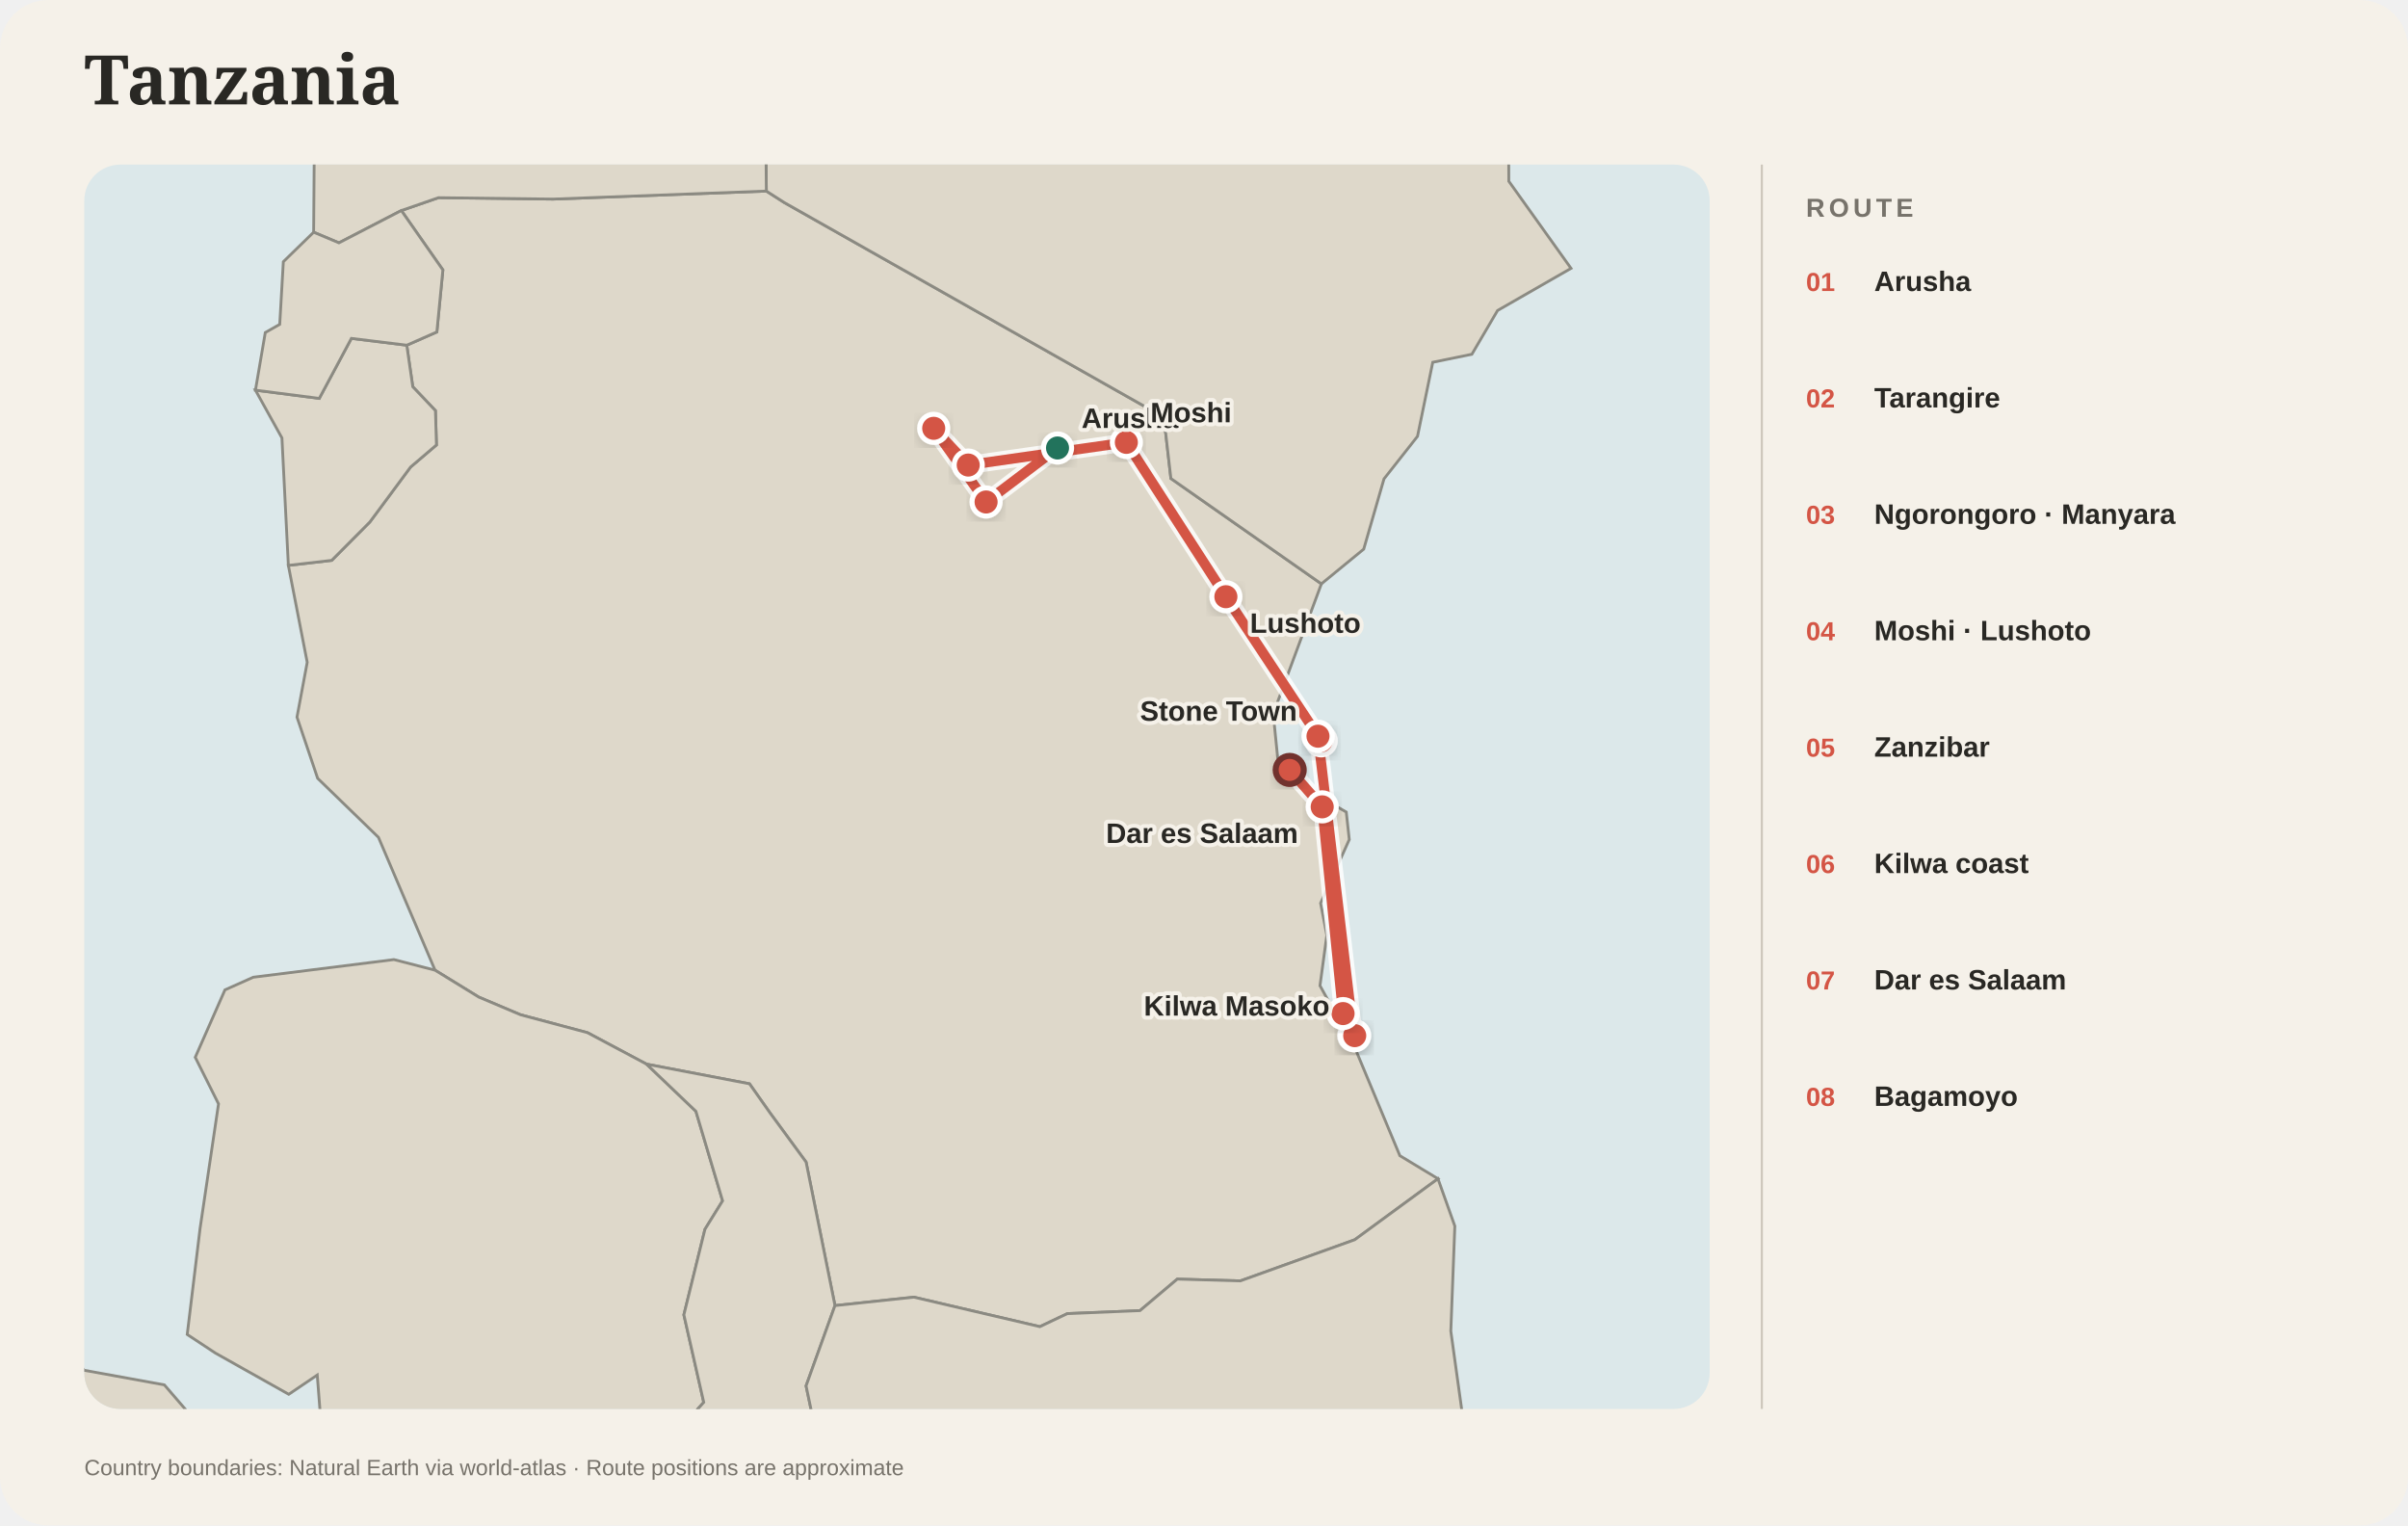
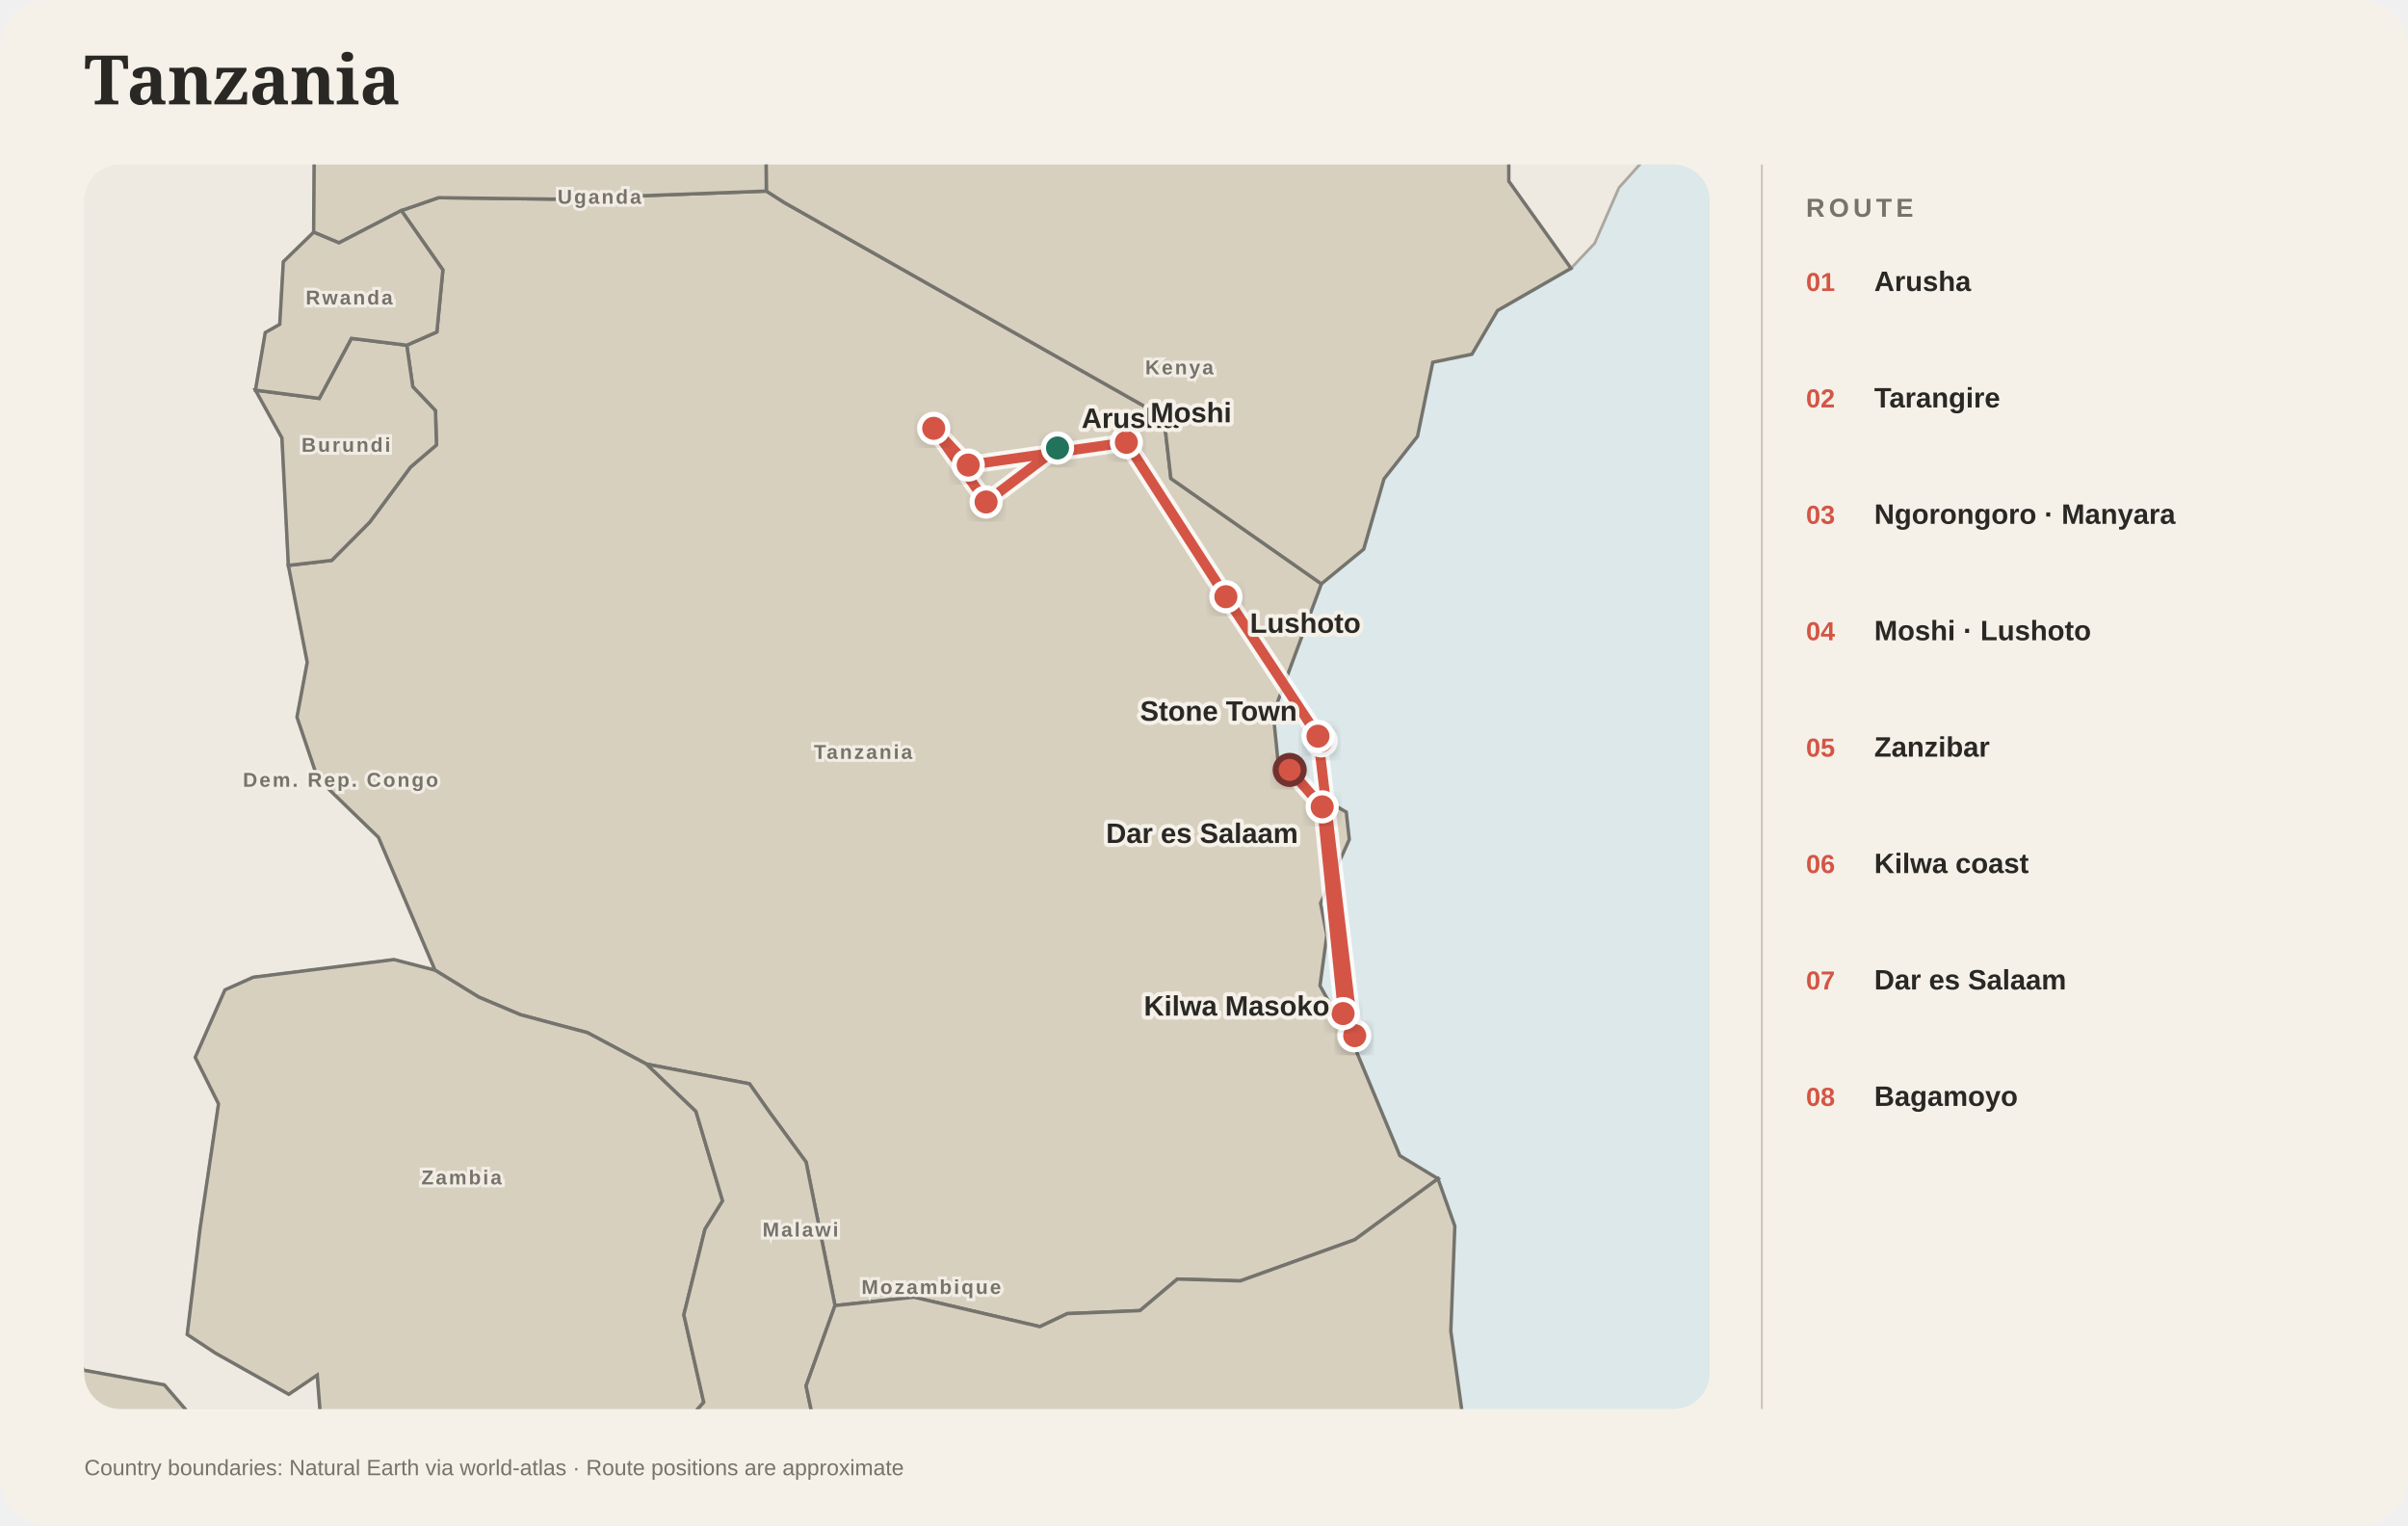
<svg xmlns="http://www.w3.org/2000/svg" viewBox="0 0 1200 760" role="img" aria-labelledby="title desc">
  <defs>
    <filter id="shadow" x="-20%" y="-20%" width="140%" height="140%">
      <feDropShadow dx="0" dy="2" stdDeviation="3" flood-opacity="0.16" />
    </filter>
    <clipPath id="map-clip">
      <rect x="42" y="82" width="810" height="620" rx="18" />
    </clipPath>
  </defs>
  <style>
-     .background{fill:#f5f1e9}.map-frame{fill:#dce8ea}.country{fill:#ded8ca;stroke:#8b8a82;stroke-width:1.4;vector-effect:non-scaling-stroke}.country-label{font:700 11px Arial,sans-serif;fill:#77736b;letter-spacing:1.2px;text-anchor:middle;paint-order:stroke;stroke:#ded8ca;stroke-width:3px}.route-halo{fill:none;stroke:#fff;stroke-width:9;stroke-linecap:round;stroke-linejoin:round;opacity:.82}.route{fill:none;stroke:#d45545;stroke-width:5;stroke-linecap:round;stroke-linejoin:round}.stop circle{fill:#d45545;stroke:#fff;stroke-width:2.5;filter:url(#shadow);transition:stroke-width .15s ease}.stop.start circle{fill:#24735c}.stop.end circle{stroke:#71312d;stroke-width:3}.stop text{font:700 10px Arial,sans-serif;fill:#fff;text-anchor:middle}.place-label{font:600 14px Arial,sans-serif;fill:#292824;paint-order:stroke;stroke:#f5f1e9;stroke-width:4;stroke-linejoin:round}.title{font:700 34px Georgia,serif;fill:#292824}.route-title{font:700 13px Arial,sans-serif;fill:#77736b;letter-spacing:2px}.summary-number{font:700 13px Arial,sans-serif;fill:#d45545}.summary-text{font:600 14px Arial,sans-serif;fill:#292824}.attribution{font:11px Arial,sans-serif;fill:#77736b}.divider{stroke:#cbc5b9;stroke-width:1}.stop-link{cursor:pointer;outline:none}.summary-text,.place-label{transition:fill .15s ease}.summary-stop:hover .summary-text,.summary-stop:focus-visible .summary-text,.summary-stop.is-linked-hover .summary-text,.place-label:hover,.place-label:focus-visible,.place-label.is-linked-hover{fill:#a83d35;text-decoration:underline}.stop:hover circle,.stop:focus-visible circle,.stop.is-linked-hover circle{stroke:#292824;stroke-width:4}.lightbox-map .divider,.lightbox-map .route-title,.lightbox-map .summary-stop{display:none}
+     .background{fill:#f5f1e9}.map-frame{fill:#dce8ea}.country{stroke:#8b8a82;stroke-width:1.4;vector-effect:non-scaling-stroke}.context-country{fill:#eeeae1;stroke:#aaa79f}.route-country{fill:#d8d0bf;stroke:#74736d;stroke-width:1.7}.country-label{font:700 10px Arial,sans-serif;fill:#77736b;letter-spacing:1px;text-anchor:middle;paint-order:stroke;stroke:#f1ede5;stroke-width:3px}.route-halo{fill:none;stroke:#fff;stroke-width:9;stroke-linecap:round;stroke-linejoin:round;opacity:.82}.route{fill:none;stroke:#d45545;stroke-width:5;stroke-linecap:round;stroke-linejoin:round}.stop circle{fill:#d45545;stroke:#fff;stroke-width:2.5;filter:url(#shadow);transition:stroke-width .15s ease}.stop.start circle{fill:#24735c}.stop.end circle{stroke:#71312d;stroke-width:3}.stop text{font:700 10px Arial,sans-serif;fill:#fff;text-anchor:middle}.place-label{font:600 14px Arial,sans-serif;fill:#292824;paint-order:stroke;stroke:#f5f1e9;stroke-width:4;stroke-linejoin:round}.title{font:700 34px Georgia,serif;fill:#292824}.route-title{font:700 13px Arial,sans-serif;fill:#77736b;letter-spacing:2px}.summary-number{font:700 13px Arial,sans-serif;fill:#d45545}.summary-text{font:600 14px Arial,sans-serif;fill:#292824}.attribution{font:11px Arial,sans-serif;fill:#77736b}.divider{stroke:#cbc5b9;stroke-width:1}.stop-link{cursor:pointer;outline:none}.summary-text,.place-label{transition:fill .15s ease}.summary-stop:hover .summary-text,.summary-stop:focus-visible .summary-text,.summary-stop.is-linked-hover .summary-text,.place-label:hover,.place-label:focus-visible,.place-label.is-linked-hover{fill:#a83d35;text-decoration:underline}.stop:hover circle,.stop:focus-visible circle,.stop.is-linked-hover circle{stroke:#292824;stroke-width:4}.lightbox-map .divider,.lightbox-map .route-title,.lightbox-map .summary-stop{display:none}
  </style>
  <rect class="background" width="1200" height="760" rx="24" />
  <text class="title" x="42" y="52">Tanzania</text>
  <rect class="map-frame" x="42" y="82" width="810" height="620" rx="18" />
  <g clip-path="url(#map-clip)">
-     <path class="country" d="M381.9,95.2 L390.8,100.9 L580.0,207.9 L583.5,238.4 L658.5,290.9 L634.5,355.6 L637.5,385.4 L670.9,404.6 L672.4,418.3 L658.1,450.0 L661.2,466.0 L657.8,491.1 L676.0,524.0 L697.6,575.8 L716.6,587.3 L675.1,617.7 L618.1,638.2 L586.7,637.3 L568.1,653.0 L531.9,654.5 L518.2,661.0 L455.4,646.3 L416.1,650.5 L401.7,579.0 L383.8,554.6 L373.5,540.0 L322.2,530.2 L292.7,514.5 L259.4,505.6 L238.6,496.8 L216.8,483.4 L188.6,417.2 L158.3,387.8 L148.0,357.3 L153.1,330.0 L143.7,281.7 L165.3,279.2 L184.3,260.1 L204.6,232.7 L217.5,221.7 L217.0,204.6 L205.7,192.7 L202.7,172.0 L217.7,165.4 L220.7,134.5 L200.0,104.9 L218.5,98.5 L275.6,99.2 L381.9,95.2 Z" />
-     <path class="country" d="M658.5,290.9 L583.5,238.4 L580.0,207.9 L390.8,100.9 L381.9,95.2 L381.4,39.4 L396.4,18.2 L422.1,-16.6 L441.1,-54.9 L418.0,-115.2 L412.0,-141.6 L387.2,-178.1 L419.3,-209.4 L454.6,-244.1 L481.9,-235.3 L481.9,-205.8 L499.7,-188.5 L536.0,-188.5 L602.2,-143.9 L618.5,-143.3 L630.7,-144.8 L642.4,-138.7 L677.1,-134.5 L692.5,-156.5 L740.3,-178.5 L761.3,-160.7 L797.0,-160.7 L751.3,-101.1 L751.9,90.3 L782.9,133.7 L746.3,154.7 L733.5,176.5 L714.0,180.5 L706.4,217.4 L689.7,238.6 L679.6,273.6 L658.5,290.9 Z" />
-     <path class="country" d="M216.8,483.4 L238.6,496.8 L259.4,505.6 L292.7,514.5 L322.2,530.2 L346.8,553.7 L360.1,598.3 L351.3,612.5 L340.8,655.1 L350.7,698.7 L334.4,716.9 L318.4,765.7 L346.0,779.3 L187.6,822.6 L192.5,860.1 L153.1,867.3 L123.2,888.2 L117.0,906.4 L98.2,910.5 L52.9,953.7 L24.0,987.8 L6.3,988.9 L-10.6,982.9 L-69.0,977.1 L-78.4,973.2 L-78.8,968.8 L-99.3,957.0 L-133.1,954.0 L-175.9,965.9 L-210.0,933.1 L-245.3,890.1 L-242.8,722.9 L-134.0,723.6 L-138.6,705.5 L-130.8,685.8 L-140.1,661.1 L-134.0,635.7 L-139.5,619.3 L-121.5,620.7 L-118.6,637.0 L-94.0,635.7 L-61.0,640.6 L-43.5,664.4 L-1.8,671.8 L30.2,655.2 L41.8,682.7 L81.9,690.0 L101.2,712.4 L122.6,741.3 L162.5,741.8 L158.1,685.1 L143.9,694.7 L107.4,674.2 L93.3,664.9 L99.7,612.1 L108.9,550.0 L97.3,526.8 L112.1,493.2 L126.2,486.9 L196.3,478.1 L216.8,483.4 Z" />
-     <path class="country" d="M322.2,530.2 L373.5,540.0 L383.8,554.6 L401.7,579.0 L416.1,650.5 L401.7,690.5 L416.1,758.8 L434.4,758.0 L453.1,775.0 L474.9,812.9 L479.5,880.5 L456.9,891.5 L440.9,928.0 L406.9,895.5 L403.0,858.5 L414.1,834.1 L411.1,813.0 L390.4,799.8 L375.9,804.6 L346.0,779.3 L318.4,765.7 L334.4,716.9 L350.7,698.7 L340.8,655.1 L351.3,612.5 L360.1,598.3 L346.8,553.7 L322.2,530.2 Z" />
-     <path class="country" d="M416.1,650.5 L455.4,646.3 L518.2,661.0 L531.9,654.5 L568.1,653.0 L586.7,637.3 L618.1,638.2 L675.1,617.7 L716.6,587.3 L725.0,610.9 L723.0,663.2 L729.4,709.3 L731.4,791.4 L740.6,817.2 L725.0,854.7 L704.7,891.2 L671.5,923.7 L623.8,943.7 L564.9,969.3 L506.1,1025.7 L486.0,1035.3 L449.6,1072.6 L428.0,1084.7 L423.6,1122.1 L448.4,1162.0 L458.6,1192.8 L459.3,1208.5 L468.6,1205.9 L467.1,1257.4 L458.6,1281.9 L470.8,1290.8 L463.1,1312.6 L441.3,1331.4 L398.3,1349.1 L335.5,1377.6 L312.6,1397.0 L317.1,1419.1 L330.4,1422.6 L325.9,1450.3 L286.3,1449.9 L281.8,1426.6 L274.1,1403.1 L269.8,1384.2 L279.0,1325.6 L265.4,1288.4 L240.4,1214.4 L295.3,1154.7 L309.2,1116.8 L317.1,1112.1 L322.9,1081.1 L314.5,1065.6 L316.7,1026.3 L326.9,989.9 L326.9,923.4 L299.6,906.5 L274.8,902.7 L263.6,889.7 L239.5,878.6 L195.9,879.6 L192.5,860.1 L187.6,822.6 L346.0,779.3 L375.9,804.6 L390.4,799.8 L411.1,813.0 L414.1,834.1 L403.0,858.5 L406.9,895.5 L440.9,928.0 L456.9,891.5 L479.5,880.5 L474.9,812.9 L453.1,775.0 L434.4,758.0 L416.1,758.8 L401.7,690.5 L416.1,650.5 Z" />
-     <path class="country" d="M202.7,172.0 L205.7,192.7 L217.0,204.6 L217.5,221.7 L204.6,232.7 L184.3,260.1 L165.3,279.2 L143.7,281.7 L140.5,218.2 L127.3,194.4 L159.1,198.5 L175.1,168.6 L202.7,172.0 Z" />
-     <path class="country" d="M381.9,95.2 L275.6,99.2 L218.5,98.5 L200.0,104.9 L168.9,121.0 L156.3,115.7 L156.6,76.0 L168.9,56.0 L171.7,13.8 L182.8,-10.6 L202.7,-38.0 L222.8,-51.9 L239.5,-70.6 L218.6,-77.7 L221.7,-139.2 L243.3,-153.5 L276.3,-141.7 L318.4,-154.0 L355.1,-153.9 L387.2,-178.1 L412.0,-141.6 L418.0,-115.2 L441.1,-54.9 L422.1,-16.6 L396.4,18.2 L381.4,39.4 L381.9,95.2 Z" />
-     <path class="country" d="M200.0,104.9 L220.7,134.5 L217.7,165.4 L202.7,172.0 L175.1,168.6 L159.1,198.5 L127.3,194.4 L132.2,165.7 L139.4,161.6 L141.2,130.4 L156.3,115.7 L168.9,121.0 L200.0,104.9 Z" />
+     <path class="country context-country" d="M143.7,281.7 L153.1,330.0 L148.0,357.3 L158.3,387.8 L188.6,417.2 L216.8,483.4 L196.3,478.1 L126.2,486.9 L112.1,493.2 L97.3,526.8 L108.9,550.0 L99.7,612.1 L93.3,664.9 L107.4,674.2 L143.9,694.7 L158.1,685.1 L162.5,741.8 L122.6,741.3 L101.2,712.4 L81.9,690.0 L41.8,682.7 L30.2,655.2 L-1.8,671.8 L-43.5,664.4 L-61.0,640.6 L-94.0,635.7 L-118.6,637.0 L-121.5,620.7 L-139.5,619.3 L-163.4,616.2 L-195.7,624.1 L-218.4,622.8 L-231.2,627.6 L-228.4,565.1 L-245.8,545.6 L-249.8,513.3 L-242.1,481.7 L-252.6,461.4 L-253.5,428.3 L-316.9,428.7 L-312.4,409.8 L-339.0,410.0 L-341.9,419.1 L-374.2,421.2 L-387.1,451.8 L-395.0,464.9 L-424.0,457.6 L-441.1,464.9 L-475.6,469.1 L-495.6,441.6 L-507.6,424.7 L-522.6,393.2 L-535.4,354.0 L-689.5,353.3 L-707.9,359.7 L-722.9,358.7 L-744.5,365.7 L-751.9,349.4 L-738.5,343.9 L-736.8,321.0 L-728.4,307.4 L-709.4,296.4 L-695.7,301.8 L-677.8,281.7 L-649.3,282.2 L-646.1,297.0 L-626.5,306.4 L-595.7,273.5 L-565.5,247.8 L-552.1,231.0 L-554.0,187.7 L-531.3,136.7 L-507.4,109.7 L-473.0,84.3 L-467.0,67.5 L-465.7,48.3 L-457.2,30.1 L-459.9,0.3 L-453.5,-46.3 L-443.1,-79.0 L-427.5,-107.1 L-424.5,-138.9 L-419.8,-175.5 L-399.5,-202.2 L-371.6,-219.1 L-328.5,-201.3 L-295.3,-181.9 L-257.1,-176.7 L-218.2,-166.5 L-202.6,-198.2 L-195.5,-202.3 L-171.6,-197.0 L-113.6,-223.2 L-92.9,-212.1 L-76.0,-213.7 L-68.3,-226.4 L-48.7,-230.9 L-9.5,-225.4 L24.0,-224.2 L41.1,-229.8 L72.8,-186.4 L96.1,-180.1 L110.2,-188.9 L134.3,-185.4 L163.4,-196.5 L175.8,-174.1 L221.7,-139.2 L218.6,-77.7 L239.5,-70.6 L222.8,-51.9 L202.7,-38.0 L182.8,-10.6 L171.7,13.8 L168.9,56.0 L156.6,76.0 L156.3,115.7 L141.2,130.4 L139.4,161.6 L132.2,165.7 L127.3,194.4 L140.5,218.2 L143.7,281.7 Z" />
+     <path class="country context-country" d="M782.9,133.7 L751.9,90.3 L751.3,-101.1 L797.0,-160.7 L811.3,-177.2 L844.7,-178.2 L891.1,-215.3 L959.2,-217.6 L1106.7,-375.3 L1143.1,-419.1 L1166.6,-451.4 L1166.6,-478.8 L1166.6,-531.8 L1166.8,-553.5 L1167.2,-554.3 L1183.9,-555.4 L1207.9,-563.2 L1235.6,-568.4 L1260.4,-586.4 L1280.1,-586.6 L1281.2,-572.1 L1276.5,-541.5 L1276.7,-513.9 L1265.6,-494.9 L1251.0,-438.1 L1225.8,-379.5 L1193.5,-312.3 L1148.8,-235.3 L1104.2,-176.5 L1042.8,-104.8 L990.5,-62.2 L912.6,-10.1 L863.9,29.9 L806.8,93.5 L794.7,121.2 L782.9,133.7 Z" />
+     <path class="country route-country" d="M381.9,95.2 L390.8,100.9 L580.0,207.9 L583.5,238.4 L658.5,290.9 L634.5,355.6 L637.5,385.4 L670.9,404.6 L672.4,418.3 L658.1,450.0 L661.2,466.0 L657.8,491.1 L676.0,524.0 L697.6,575.8 L716.6,587.3 L675.1,617.7 L618.1,638.2 L586.7,637.3 L568.1,653.0 L531.9,654.5 L518.2,661.0 L455.4,646.3 L416.1,650.5 L401.7,579.0 L383.8,554.6 L373.5,540.0 L322.2,530.2 L292.7,514.5 L259.4,505.6 L238.6,496.8 L216.8,483.4 L188.6,417.2 L158.3,387.8 L148.0,357.3 L153.1,330.0 L143.7,281.7 L165.3,279.2 L184.3,260.1 L204.6,232.7 L217.5,221.7 L217.0,204.6 L205.7,192.7 L202.7,172.0 L217.7,165.4 L220.7,134.5 L200.0,104.9 L218.5,98.5 L275.6,99.2 L381.9,95.2 Z" />
+     <path class="country route-country" d="M658.5,290.9 L583.5,238.4 L580.0,207.9 L390.8,100.9 L381.9,95.2 L381.4,39.4 L396.4,18.2 L422.1,-16.6 L441.1,-54.9 L418.0,-115.2 L412.0,-141.6 L387.2,-178.1 L419.3,-209.4 L454.6,-244.1 L481.9,-235.3 L481.9,-205.8 L499.7,-188.5 L536.0,-188.5 L602.2,-143.9 L618.5,-143.3 L630.7,-144.8 L642.4,-138.7 L677.1,-134.5 L692.5,-156.5 L740.3,-178.5 L761.3,-160.7 L797.0,-160.7 L751.3,-101.1 L751.9,90.3 L782.9,133.7 L746.3,154.7 L733.5,176.5 L714.0,180.5 L706.4,217.4 L689.7,238.6 L679.6,273.6 L658.5,290.9 Z" />
+     <path class="country route-country" d="M216.8,483.4 L238.6,496.8 L259.4,505.6 L292.7,514.5 L322.2,530.2 L346.8,553.7 L360.1,598.3 L351.3,612.5 L340.8,655.1 L350.7,698.7 L334.4,716.9 L318.4,765.7 L346.0,779.3 L187.6,822.6 L192.5,860.1 L153.1,867.3 L123.2,888.2 L117.0,906.4 L98.2,910.5 L52.9,953.7 L24.0,987.8 L6.3,988.9 L-10.6,982.9 L-69.0,977.1 L-78.4,973.2 L-78.8,968.8 L-99.3,957.0 L-133.1,954.0 L-175.9,965.9 L-210.0,933.1 L-245.3,890.1 L-242.8,722.9 L-134.0,723.6 L-138.6,705.5 L-130.8,685.8 L-140.1,661.1 L-134.0,635.7 L-139.5,619.3 L-121.5,620.7 L-118.6,637.0 L-94.0,635.7 L-61.0,640.6 L-43.5,664.4 L-1.8,671.8 L30.2,655.2 L41.8,682.7 L81.9,690.0 L101.2,712.4 L122.6,741.3 L162.5,741.8 L158.1,685.1 L143.9,694.7 L107.4,674.2 L93.3,664.9 L99.7,612.1 L108.9,550.0 L97.3,526.8 L112.1,493.2 L126.2,486.9 L196.3,478.1 L216.8,483.4 Z" />
+     <path class="country route-country" d="M322.2,530.2 L373.5,540.0 L383.8,554.6 L401.7,579.0 L416.1,650.5 L401.7,690.5 L416.1,758.8 L434.4,758.0 L453.1,775.0 L474.9,812.9 L479.5,880.5 L456.9,891.5 L440.9,928.0 L406.9,895.5 L403.0,858.5 L414.1,834.1 L411.1,813.0 L390.4,799.8 L375.9,804.6 L346.0,779.3 L318.4,765.7 L334.4,716.9 L350.7,698.7 L340.8,655.1 L351.3,612.5 L360.1,598.3 L346.8,553.7 L322.2,530.2 Z" />
+     <path class="country route-country" d="M416.1,650.5 L455.4,646.3 L518.2,661.0 L531.9,654.5 L568.1,653.0 L586.7,637.3 L618.1,638.2 L675.1,617.7 L716.6,587.3 L725.0,610.9 L723.0,663.2 L729.4,709.3 L731.4,791.4 L740.6,817.2 L725.0,854.7 L704.7,891.2 L671.5,923.7 L623.8,943.7 L564.9,969.3 L506.1,1025.7 L486.0,1035.3 L449.6,1072.6 L428.0,1084.7 L423.6,1122.1 L448.4,1162.0 L458.6,1192.8 L459.3,1208.5 L468.6,1205.9 L467.1,1257.4 L458.6,1281.9 L470.8,1290.8 L463.1,1312.6 L441.3,1331.4 L398.3,1349.1 L335.5,1377.6 L312.6,1397.0 L317.1,1419.1 L330.4,1422.6 L325.9,1450.3 L286.3,1449.9 L281.8,1426.6 L274.1,1403.1 L269.8,1384.2 L279.0,1325.6 L265.4,1288.4 L240.4,1214.4 L295.3,1154.7 L309.2,1116.8 L317.1,1112.1 L322.9,1081.1 L314.5,1065.6 L316.7,1026.3 L326.9,989.9 L326.9,923.4 L299.6,906.5 L274.8,902.7 L263.6,889.7 L239.5,878.6 L195.9,879.6 L192.5,860.1 L187.6,822.6 L346.0,779.3 L375.9,804.6 L390.4,799.8 L411.1,813.0 L414.1,834.1 L403.0,858.5 L406.9,895.5 L440.9,928.0 L456.9,891.5 L479.5,880.5 L474.9,812.9 L453.1,775.0 L434.4,758.0 L416.1,758.8 L401.7,690.5 L416.1,650.5 Z" />
+     <path class="country route-country" d="M202.7,172.0 L205.7,192.7 L217.0,204.6 L217.5,221.7 L204.6,232.7 L184.3,260.1 L165.3,279.2 L143.7,281.7 L140.5,218.2 L127.3,194.4 L159.1,198.5 L175.1,168.6 L202.7,172.0 Z" />
+     <path class="country route-country" d="M381.9,95.2 L275.6,99.2 L218.5,98.5 L200.0,104.9 L168.9,121.0 L156.3,115.7 L156.6,76.0 L168.9,56.0 L171.7,13.8 L182.8,-10.6 L202.7,-38.0 L222.8,-51.9 L239.5,-70.6 L218.6,-77.7 L221.7,-139.2 L243.3,-153.5 L276.3,-141.7 L318.4,-154.0 L355.1,-153.9 L387.2,-178.1 L412.0,-141.6 L418.0,-115.2 L441.1,-54.9 L422.1,-16.6 L396.4,18.2 L381.4,39.4 L381.9,95.2 Z" />
+     <path class="country route-country" d="M200.0,104.9 L220.7,134.5 L217.7,165.4 L202.7,172.0 L175.1,168.6 L159.1,198.5 L127.3,194.4 L132.2,165.7 L139.4,161.6 L141.2,130.4 L156.3,115.7 L168.9,121.0 L200.0,104.9 Z" />
+     <text class="country-label" x="169.7" y="392.0">Dem. Rep. Congo</text>
+     <text class="country-label" x="430.1" y="378.1">Tanzania</text>
+     <text class="country-label" x="587.7" y="186.5">Kenya</text>
+     <text class="country-label" x="230.0" y="590.1">Zambia</text>
+     <text class="country-label" x="398.9" y="616.1">Malawi</text>
+     <text class="country-label" x="464.1" y="644.7">Mozambique</text>
+     <text class="country-label" x="172.4" y="225.1">Burundi</text>
+     <text class="country-label" x="298.7" y="101.5">Uganda</text>
+     <text class="country-label" x="174.0" y="151.7">Rwanda</text>
    <path class="route-halo" d="M527.0,223.2 L491.4,250.1 L465.3,213.4 L482.5,231.7 L561.3,220.4 L610.9,297.3 L658.4,369.1 L656.8,366.8 L674.6,516.0 L675.1,516.0 L669.3,505.0 L658.9,402.0 L642.7,383.6" />
    <path class="route" d="M527.0,223.2 L491.4,250.1 L465.3,213.4 L482.5,231.7 L561.3,220.4 L610.9,297.3 L658.4,369.1 L656.8,366.8 L674.6,516.0 L675.1,516.0 L669.3,505.0 L658.9,402.0 L642.7,383.6" />
    <g class="stop stop-link start" data-section="0" data-stop-name="Arusha" transform="translate(527.0 223.2)">
      <circle r="7" />
    </g>
    <g class="stop stop-link" data-section="1" data-stop-name="Tarangire" transform="translate(491.4 250.1)">
      <circle r="7" />
    </g>
    <g class="stop stop-link" data-section="2" data-stop-name="Ngorongoro" transform="translate(465.3 213.4)">
      <circle r="7" />
    </g>
    <g class="stop stop-link" data-section="3" data-stop-name="Lake Manyara" transform="translate(482.5 231.7)">
      <circle r="7" />
    </g>
    <g class="stop stop-link" data-section="4" data-stop-name="Moshi" transform="translate(561.3 220.4)">
      <circle r="7" />
    </g>
    <g class="stop stop-link" data-section="6" data-stop-name="Lushoto" transform="translate(610.9 297.3)">
      <circle r="7" />
    </g>
    <g class="stop stop-link" data-section="8" data-stop-name="Stone Town" transform="translate(658.4 369.1)">
      <circle r="7" />
    </g>
    <g class="stop stop-link" data-section="10" data-stop-name="Prison Island" transform="translate(656.8 366.8)">
      <circle r="7" />
    </g>
    <g class="stop stop-link" data-section="12" data-stop-name="Kilwa Masoko" transform="translate(674.6 516.0)">
      <circle r="7" />
    </g>
    <g class="stop stop-link" data-section="13" data-stop-name="Kilwa Kisiwani" transform="translate(675.1 516.0)">
      <circle r="7" />
    </g>
    <g class="stop stop-link" data-section="14" data-stop-name="Kilwa Kivinje" transform="translate(669.3 505.0)">
      <circle r="7" />
    </g>
    <g class="stop stop-link" data-section="15" data-stop-name="Dar es Salaam" transform="translate(658.9 402.0)">
      <circle r="7" />
    </g>
    <g class="stop stop-link end" data-section="16" data-stop-name="Bagamoyo" transform="translate(642.7 383.6)">
      <circle r="7" />
    </g>
    <text class="place-label stop-link" data-section="0" data-stop-name="Arusha" x="539.0" y="213.2" text-anchor="start">Arusha</text>
    <text class="place-label stop-link" data-section="4" data-stop-name="Moshi" x="573.3" y="210.4" text-anchor="start">Moshi</text>
    <text class="place-label stop-link" data-section="6" data-stop-name="Lushoto" x="622.9" y="315.3" text-anchor="start">Lushoto</text>
    <text class="place-label stop-link" data-section="8" data-stop-name="Stone Town" x="646.4" y="359.1" text-anchor="end">Stone Town</text>
    <text class="place-label stop-link" data-section="12" data-stop-name="Kilwa Masoko" x="662.6" y="506.0" text-anchor="end">Kilwa Masoko</text>
    <text class="place-label stop-link" data-section="15" data-stop-name="Dar es Salaam" x="646.9" y="420.0" text-anchor="end">Dar es Salaam</text>
  </g>
  <line class="divider" x1="878" y1="82" x2="878" y2="702" />
  <text class="route-title" x="900" y="108">ROUTE</text>
  <g class="summary-stop stop-link" data-section="0" data-stop-name="Arusha" transform="translate(900 145.0)">
    <text class="summary-number" x="0" y="0">01</text>
    <text class="summary-text" x="34" y="0">
      <tspan x="34" dy="0">Arusha</tspan>
    </text>
  </g>
  <g class="summary-stop stop-link" data-section="1" data-stop-name="Tarangire" transform="translate(900 203.0)">
    <text class="summary-number" x="0" y="0">02</text>
    <text class="summary-text" x="34" y="0">
      <tspan x="34" dy="0">Tarangire</tspan>
    </text>
  </g>
  <g class="summary-stop stop-link" data-section="2" data-stop-name="Ngorongoro · Manyara" transform="translate(900 261.0)">
    <text class="summary-number" x="0" y="0">03</text>
    <text class="summary-text" x="34" y="0">
      <tspan x="34" dy="0">Ngorongoro · Manyara</tspan>
    </text>
  </g>
  <g class="summary-stop stop-link" data-section="4" data-stop-name="Moshi · Lushoto" transform="translate(900 319.0)">
    <text class="summary-number" x="0" y="0">04</text>
    <text class="summary-text" x="34" y="0">
      <tspan x="34" dy="0">Moshi · Lushoto</tspan>
    </text>
  </g>
  <g class="summary-stop stop-link" data-section="8" data-stop-name="Zanzibar" transform="translate(900 377.0)">
    <text class="summary-number" x="0" y="0">05</text>
    <text class="summary-text" x="34" y="0">
      <tspan x="34" dy="0">Zanzibar</tspan>
    </text>
  </g>
  <g class="summary-stop stop-link" data-section="12" data-stop-name="Kilwa coast" transform="translate(900 435.0)">
    <text class="summary-number" x="0" y="0">06</text>
    <text class="summary-text" x="34" y="0">
      <tspan x="34" dy="0">Kilwa coast</tspan>
    </text>
  </g>
  <g class="summary-stop stop-link" data-section="15" data-stop-name="Dar es Salaam" transform="translate(900 493.0)">
    <text class="summary-number" x="0" y="0">07</text>
    <text class="summary-text" x="34" y="0">
      <tspan x="34" dy="0">Dar es Salaam</tspan>
    </text>
  </g>
  <g class="summary-stop stop-link" data-section="16" data-stop-name="Bagamoyo" transform="translate(900 551.0)">
    <text class="summary-number" x="0" y="0">08</text>
    <text class="summary-text" x="34" y="0">
      <tspan x="34" dy="0">Bagamoyo</tspan>
    </text>
  </g>
  <text class="attribution" x="42" y="735">Country boundaries: Natural Earth via world-atlas · Route positions are approximate</text>
</svg>
